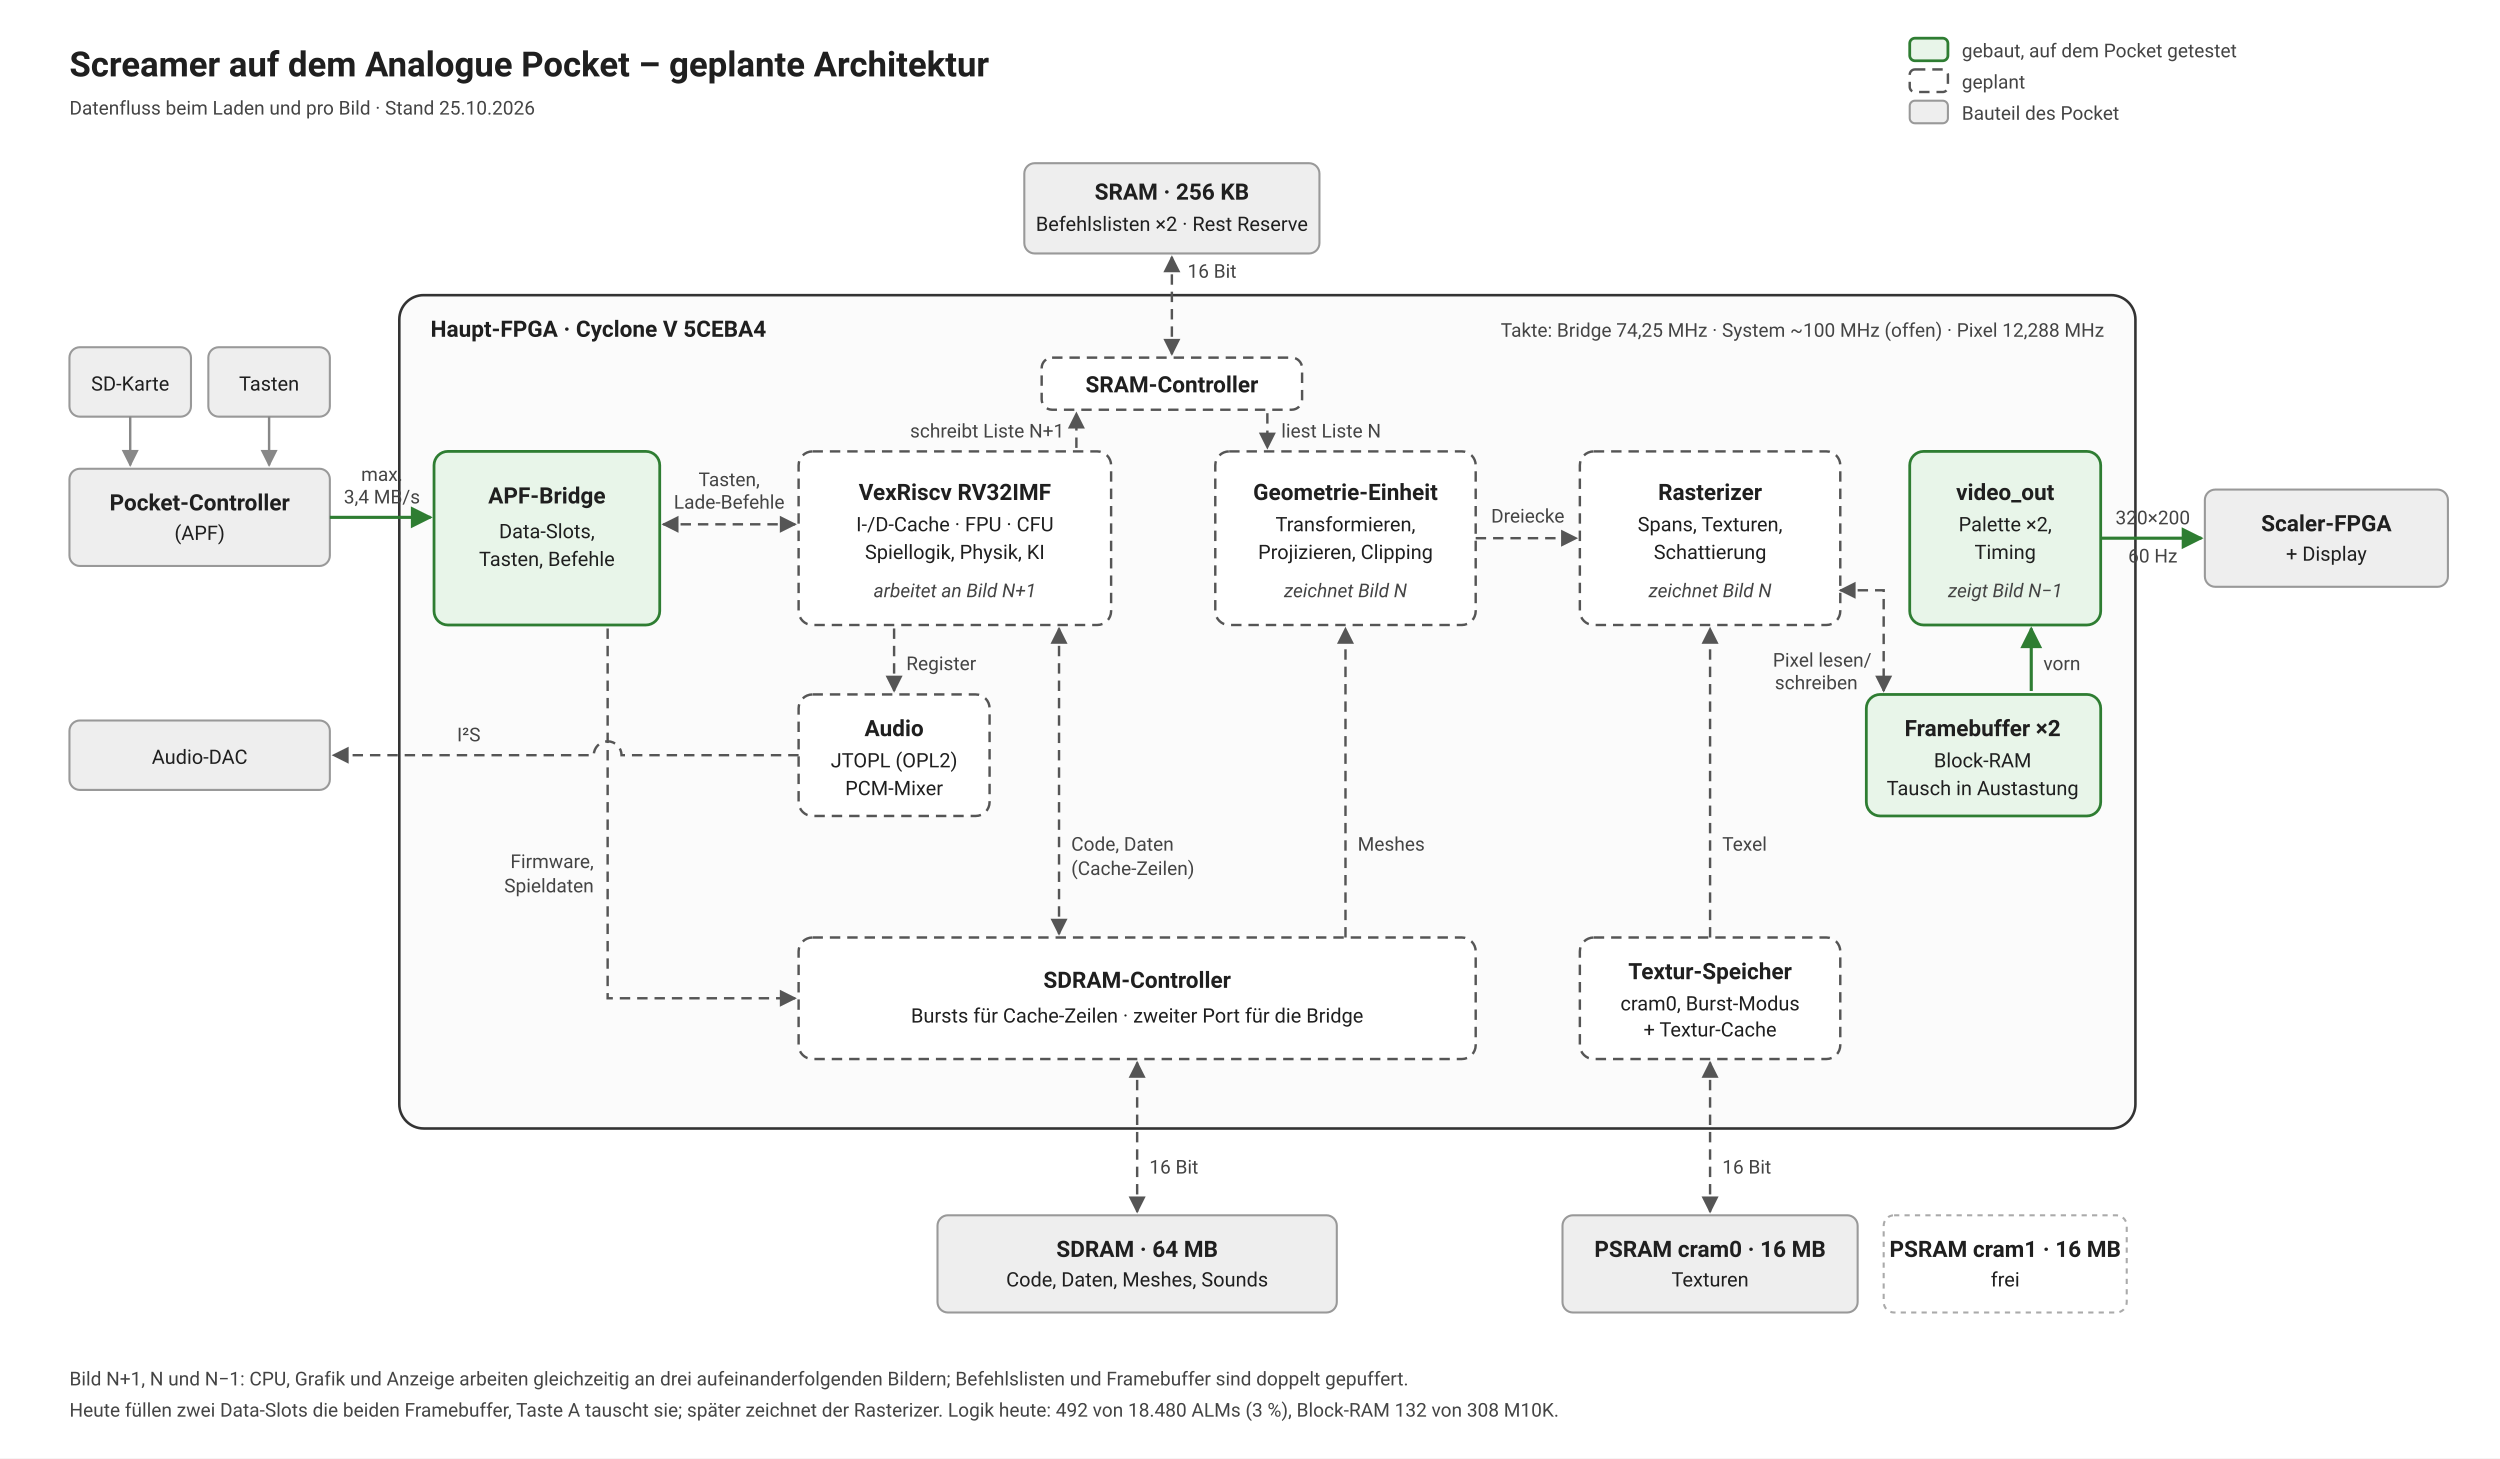
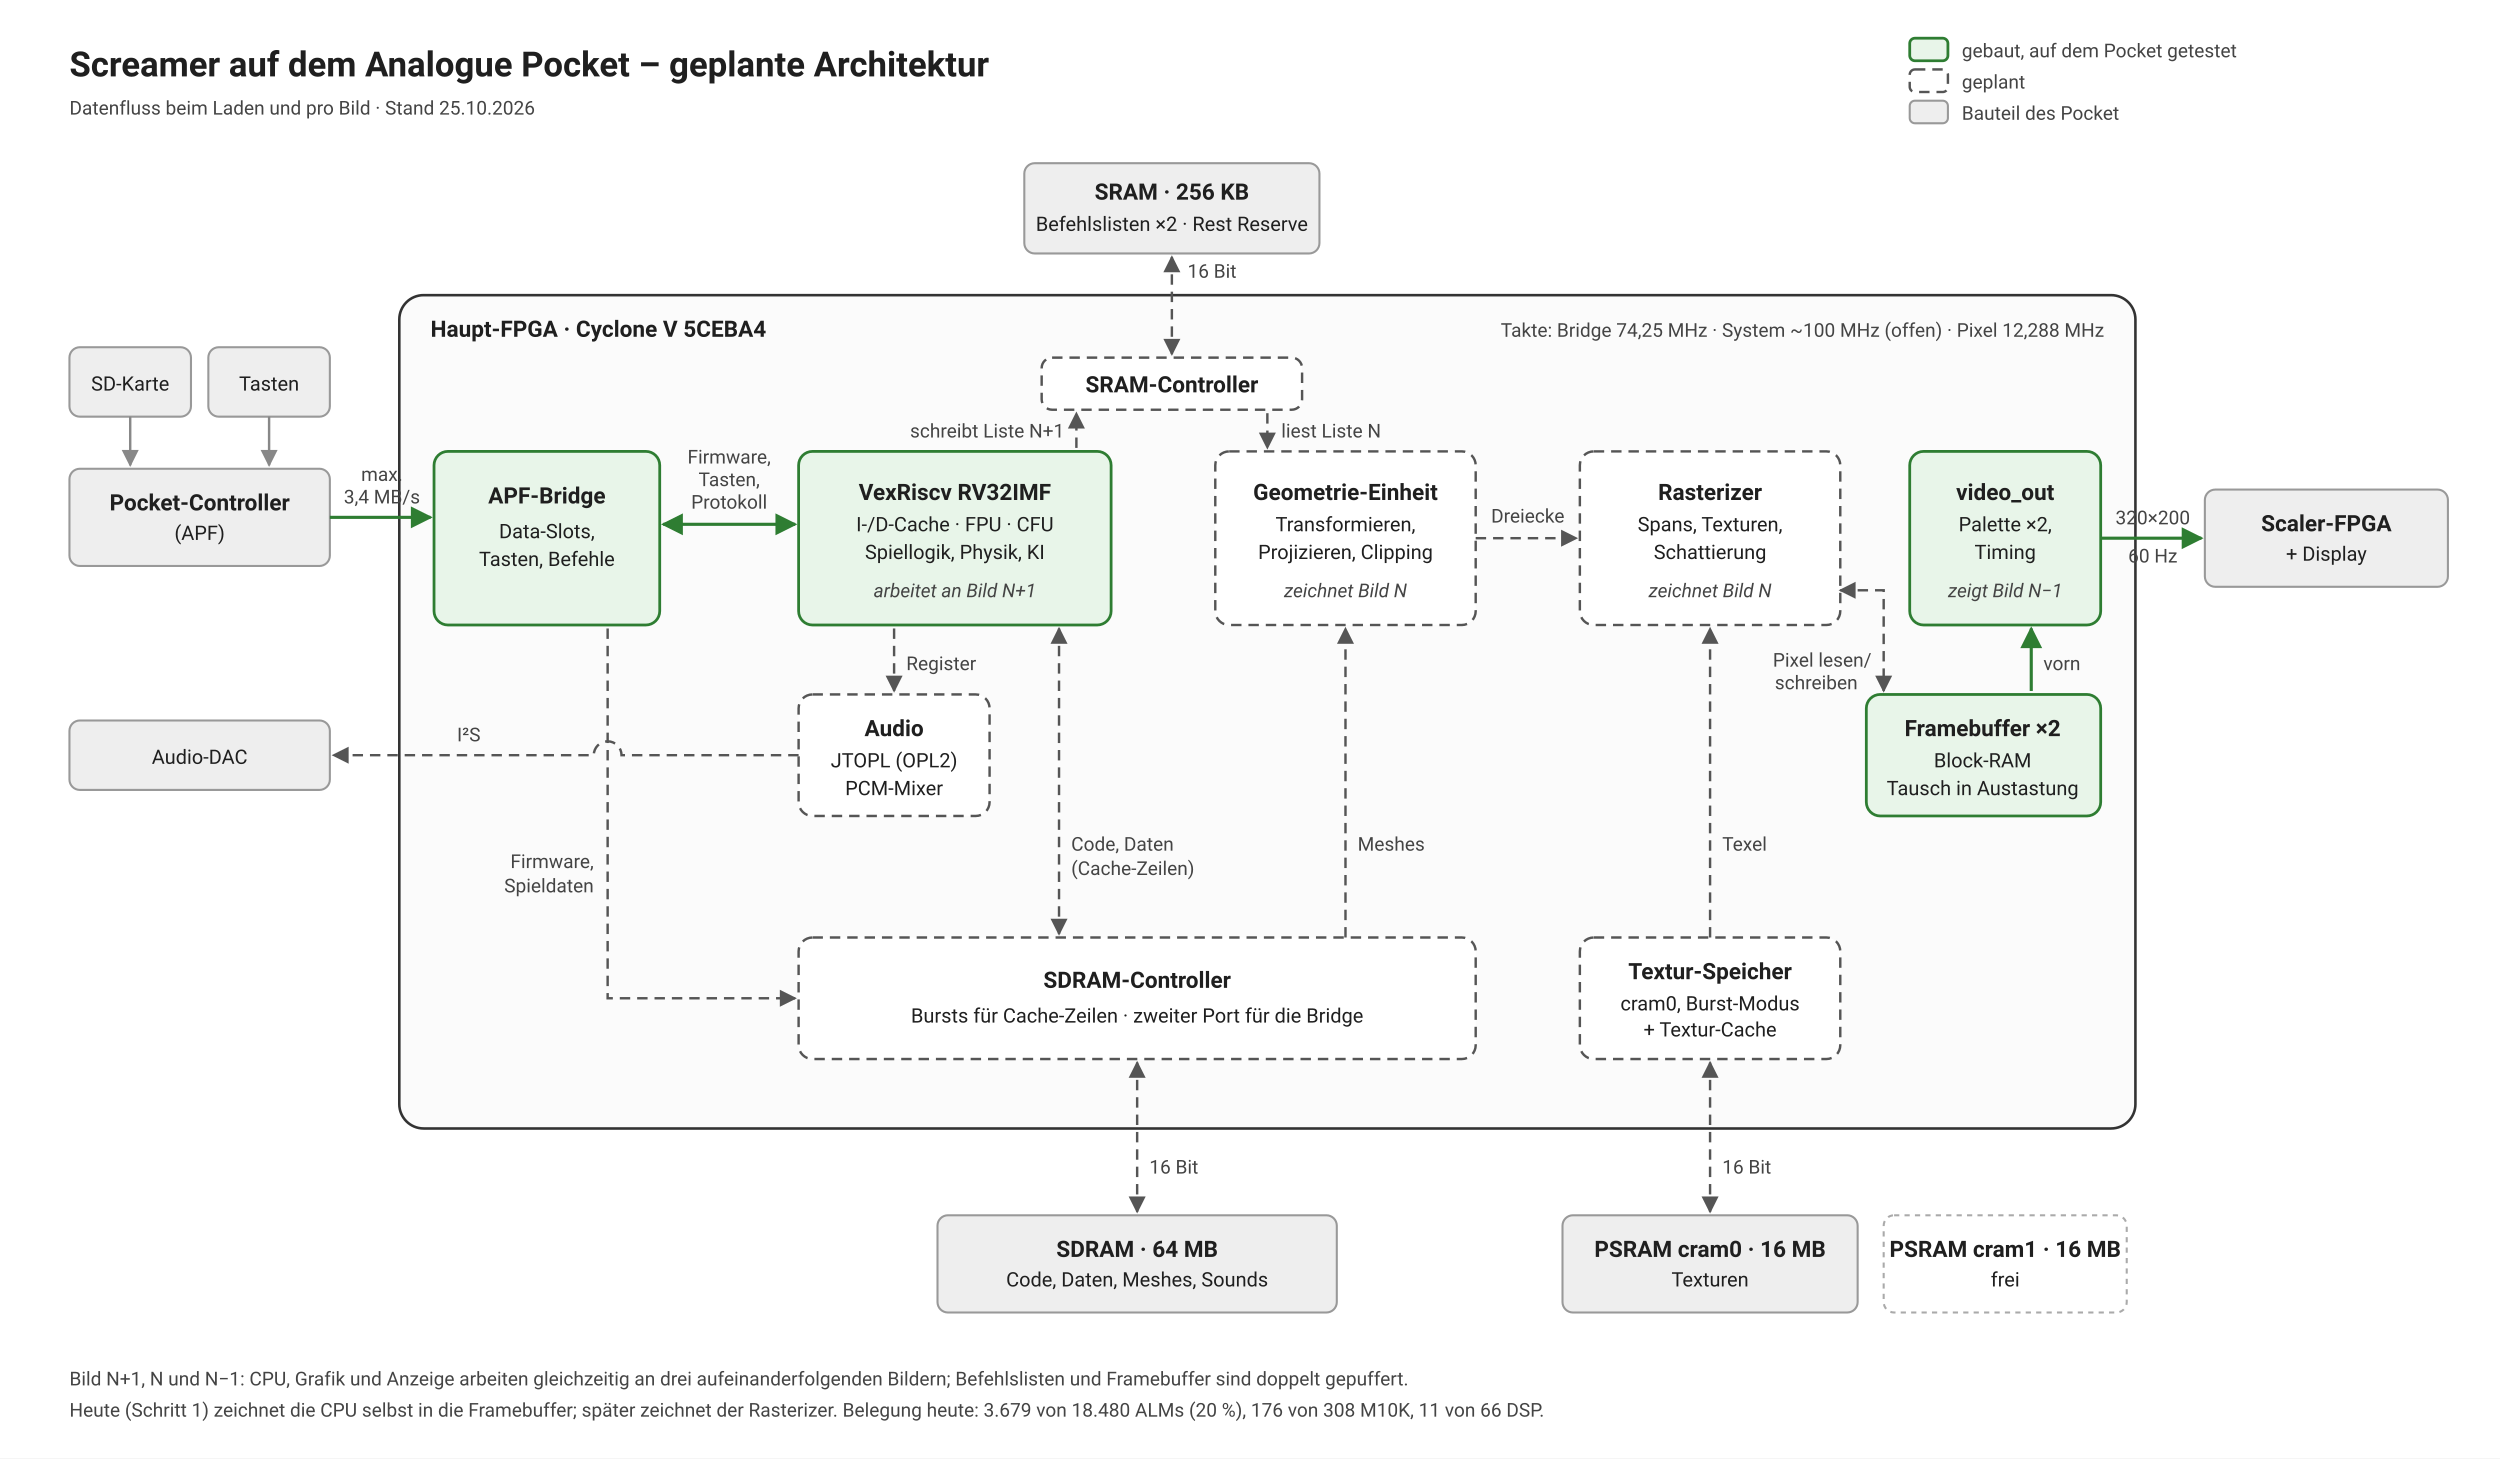
<svg xmlns="http://www.w3.org/2000/svg" viewBox="0 0 1440 840" width="1440" height="840" role="img" aria-label="Geplante Architektur: Der RISC-V-Prozessor arbeitet an Bild N+1 und schreibt dessen sortierte Objektliste ins SRAM, während die Geometrie-Einheit die Liste von Bild N liest und Dreiecke an den Rasterizer gibt. Der Rasterizer liest Texturen aus PSRAM cram0 und schreibt Pixel in den hinteren der beiden Framebuffer im Block-RAM; video_out zeigt den vorderen, Bild N−1, getauscht wird bei VSync. Code, Daten und Meshes liegen im SDRAM, die Dateien kommen von der SD-Karte über die APF-Bridge.">
  <defs>
    <marker id="built" viewBox="0 0 10 10" refX="9" refY="5" markerWidth="7" markerHeight="7" orient="auto-start-reverse">
      <path d="M0,0 L10,5 L0,10 z" fill="#2e7d32" />
    </marker>
    <marker id="plan" viewBox="0 0 10 10" refX="9" refY="5" markerWidth="7" markerHeight="7" orient="auto-start-reverse">
      <path d="M0,0 L10,5 L0,10 z" fill="#555555" />
    </marker>
    <marker id="ext" viewBox="0 0 10 10" refX="9" refY="5" markerWidth="7" markerHeight="7" orient="auto-start-reverse">
      <path d="M0,0 L10,5 L0,10 z" fill="#888888" />
    </marker>
  </defs>
  <style>
    text { font-family: system-ui, -apple-system, "Segoe UI", Roboto, Helvetica, Arial, sans-serif; fill: #1f1f1f; }
    .h { font-size: 20px; font-weight: 700; }
    .t { font-size: 13px; font-weight: 600; }
    .b { font-size: 11.5px; }
    .p { font-size: 11px; font-style: italic; fill: #444444; }
    .l { font-size: 11px; fill: #444444; }
    .c { text-anchor: middle; }
    .r { text-anchor: end; }
    .built { fill: #e8f5e9; stroke: #2e7d32; stroke-width: 1.6; }
    .fresh { fill: #f3faf3; stroke: #2e7d32; stroke-width: 1.6; stroke-dasharray: 6 4; }
    .plan { fill: #ffffff; stroke: #555555; stroke-width: 1.4; stroke-dasharray: 6 4; }
    .ext { fill: #eeeeee; stroke: #999999; stroke-width: 1.2; }
    .free { fill: #ffffff; stroke: #aaaaaa; stroke-width: 1.2; stroke-dasharray: 3 3; }
    .wb { fill: none; stroke: #2e7d32; stroke-width: 1.8; }
    .wp { fill: none; stroke: #555555; stroke-width: 1.4; stroke-dasharray: 6 4; }
    .we { fill: none; stroke: #888888; stroke-width: 1.4; }
  </style>
  <rect width="1440" height="840" fill="#ffffff" />
  <text x="40" y="44" class="h">Screamer auf dem Analogue Pocket – geplante Architektur</text>
  <text x="40" y="66" class="l">Datenfluss beim Laden und pro Bild · Stand 25.10.2026</text>
  <rect x="1100" y="22" width="22" height="13" rx="3" class="built" />
  <text x="1130" y="33" class="l">gebaut, auf dem Pocket getestet</text>
  <rect x="1100" y="40" width="22" height="13" rx="3" class="plan" />
  <text x="1130" y="51" class="l">geplant</text>
  <rect x="1100" y="58" width="22" height="13" rx="3" class="ext" />
  <text x="1130" y="69" class="l">Bauteil des Pocket</text>
  <rect x="590" y="94" width="170" height="52" rx="6" class="ext" />
  <text x="675" y="115" class="t c">SRAM · 256 KB</text>
  <text x="675" y="133" class="b c">Befehlslisten ×2 · Rest Reserve</text>
  <rect x="40" y="200" width="70" height="40" rx="6" class="ext" />
  <text x="75" y="225" class="b c">SD-Karte</text>
  <rect x="120" y="200" width="70" height="40" rx="6" class="ext" />
  <text x="155" y="225" class="b c">Tasten</text>
  <path d="M75,240 V268" class="we" marker-end="url(#ext)" />
  <path d="M155,240 V268" class="we" marker-end="url(#ext)" />
  <rect x="40" y="270" width="150" height="56" rx="6" class="ext" />
  <text x="115" y="294" class="t c">Pocket-Controller</text>
  <text x="115" y="311" class="b c">(APF)</text>
  <rect x="40" y="415" width="150" height="40" rx="6" class="ext" />
  <text x="115" y="440" class="b c">Audio-DAC</text>
  <rect x="1270" y="282" width="140" height="56" rx="6" class="ext" />
  <text x="1340" y="306" class="t c">Scaler-FPGA</text>
  <text x="1340" y="323" class="b c">+ Display</text>
  <rect x="230" y="170" width="1000" height="480" rx="14" fill="#fbfbfb" stroke="#333333" stroke-width="1.5" />
  <text x="248" y="194" class="t">Haupt-FPGA · Cyclone V 5CEBA4</text>
  <text x="1212" y="194" class="l r">Takte: Bridge 74,25 MHz · System ~100 MHz (offen) · Pixel 12,288 MHz</text>
  <rect x="600" y="206" width="150" height="30" rx="6" class="plan" />
  <text x="675" y="226" class="t c">SRAM-Controller</text>
  <rect x="250" y="260" width="130" height="100" rx="8" class="built" />
  <text x="315" y="290" class="t c">APF-Bridge</text>
  <text x="315" y="310" class="b c">Data-Slots,</text>
  <text x="315" y="326" class="b c">Tasten, Befehle</text>
-   <rect x="460" y="260" width="180" height="100" rx="8" class="plan" />
+   <rect x="460" y="260" width="180" height="100" rx="8" class="built" />
  <text x="550" y="288" class="t c">VexRiscv RV32IMF</text>
  <text x="550" y="306" class="b c">I-/D-Cache · FPU · CFU</text>
  <text x="550" y="322" class="b c">Spiellogik, Physik, KI</text>
  <text x="550" y="344" class="p c">arbeitet an Bild N+1</text>
  <rect x="700" y="260" width="150" height="100" rx="8" class="plan" />
  <text x="775" y="288" class="t c">Geometrie-Einheit</text>
  <text x="775" y="306" class="b c">Transformieren,</text>
  <text x="775" y="322" class="b c">Projizieren, Clipping</text>
  <text x="775" y="344" class="p c">zeichnet Bild N</text>
  <rect x="910" y="260" width="150" height="100" rx="8" class="plan" />
  <text x="985" y="288" class="t c">Rasterizer</text>
  <text x="985" y="306" class="b c">Spans, Texturen,</text>
  <text x="985" y="322" class="b c">Schattierung</text>
  <text x="985" y="344" class="p c">zeichnet Bild N</text>
  <rect x="1100" y="260" width="110" height="100" rx="8" class="built" />
  <text x="1155" y="288" class="t c">video_out</text>
  <text x="1155" y="306" class="b c">Palette ×2,</text>
  <text x="1155" y="322" class="b c">Timing</text>
  <text x="1155" y="344" class="p c">zeigt Bild N−1</text>
  <rect x="460" y="400" width="110" height="70" rx="8" class="plan" />
  <text x="515" y="424" class="t c">Audio</text>
  <text x="515" y="442" class="b c">JTOPL (OPL2)</text>
  <text x="515" y="458" class="b c">PCM-Mixer</text>
  <rect x="1075" y="400" width="135" height="70" rx="8" class="built" />
  <text x="1142" y="424" class="t c">Framebuffer ×2</text>
  <text x="1142" y="442" class="b c">Block-RAM</text>
  <text x="1142" y="458" class="b c">Tausch in Austastung</text>
  <rect x="460" y="540" width="390" height="70" rx="8" class="plan" />
  <text x="655" y="569" class="t c">SDRAM-Controller</text>
  <text x="655" y="589" class="b c">Bursts für Cache-Zeilen · zweiter Port für die Bridge</text>
  <rect x="910" y="540" width="150" height="70" rx="8" class="plan" />
  <text x="985" y="564" class="t c">Textur-Speicher</text>
  <text x="985" y="582" class="b c">cram0, Burst-Modus</text>
  <text x="985" y="597" class="b c">+ Textur-Cache</text>
  <rect x="540" y="700" width="230" height="56" rx="6" class="ext" />
  <text x="655" y="724" class="t c">SDRAM · 64 MB</text>
  <text x="655" y="741" class="b c">Code, Daten, Meshes, Sounds</text>
  <rect x="900" y="700" width="170" height="56" rx="6" class="ext" />
  <text x="985" y="724" class="t c">PSRAM cram0 · 16 MB</text>
  <text x="985" y="741" class="b c">Texturen</text>
  <rect x="1085" y="700" width="140" height="56" rx="6" class="free" />
  <text x="1155" y="724" class="t c" fill="#666666">PSRAM cram1 · 16 MB</text>
  <text x="1155" y="741" class="b c">frei</text>
  <path d="M190,298 H248" class="wb" marker-end="url(#built)" />
  <text x="220" y="277" class="l c">max.</text>
  <text x="220" y="290" class="l c">3,4 MB/s</text>
  <path d="M1170,398 V362" class="wb" marker-end="url(#built)" />
  <text x="1177" y="386" class="l">vorn</text>
  <path d="M1210,310 H1268" class="wb" marker-end="url(#built)" />
+   <path d="M382,302 H458" class="wb" marker-start="url(#built)" marker-end="url(#built)" />
+   <text x="420" y="267" class="l c">Firmware,</text>
+   <text x="420" y="280" class="l c">Tasten,</text>
+   <text x="420" y="293" class="l c">Protokoll</text>
  <text x="1240" y="302" class="l c">320×200</text>
  <text x="1240" y="324" class="l c">60 Hz</text>
  <path d="M675,148 V204" class="wp" marker-start="url(#plan)" marker-end="url(#plan)" />
  <text x="684" y="160" class="l">16 Bit</text>
  <path d="M620,258 V238" class="wp" marker-end="url(#plan)" />
  <text x="613" y="252" class="l r">schreibt Liste N+1</text>
  <path d="M730,238 V258" class="wp" marker-end="url(#plan)" />
  <text x="738" y="252" class="l">liest Liste N</text>
-   <path d="M382,302 H458" class="wp" marker-start="url(#plan)" marker-end="url(#plan)" />
-   <text x="420" y="280" class="l c">Tasten,</text>
-   <text x="420" y="293" class="l c">Lade-Befehle</text>
  <path d="M850,310 H908" class="wp" marker-end="url(#plan)" />
  <text x="880" y="301" class="l c">Dreiecke</text>
  <path d="M1060,340 H1085 V398" class="wp" marker-start="url(#plan)" marker-end="url(#plan)" />
  <text x="1078" y="384" class="l r">Pixel lesen/</text>
  <text x="1070" y="397" class="l r">schreiben</text>
  <path d="M515,362 V398" class="wp" marker-end="url(#plan)" />
  <text x="522" y="386" class="l">Register</text>
  <path d="M350,362 V575 H458" class="wp" marker-end="url(#plan)" />
  <text x="342" y="500" class="l r">Firmware,</text>
  <text x="342" y="514" class="l r">Spieldaten</text>
  <path d="M460,435 H358 A8,8 0 0 0 342,435 H192" class="wp" marker-end="url(#plan)" />
  <text x="270" y="427" class="l c">I²S</text>
  <path d="M610,362 V538" class="wp" marker-start="url(#plan)" marker-end="url(#plan)" />
  <text x="617" y="490" class="l">Code, Daten</text>
  <text x="617" y="504" class="l">(Cache-Zeilen)</text>
  <path d="M775,540 V362" class="wp" marker-end="url(#plan)" />
  <text x="782" y="490" class="l">Meshes</text>
  <path d="M985,540 V362" class="wp" marker-end="url(#plan)" />
  <text x="992" y="490" class="l">Texel</text>
  <path d="M655,612 V698" class="wp" marker-start="url(#plan)" marker-end="url(#plan)" />
  <text x="662" y="676" class="l">16 Bit</text>
  <path d="M985,612 V698" class="wp" marker-start="url(#plan)" marker-end="url(#plan)" />
  <text x="992" y="676" class="l">16 Bit</text>
  <text x="40" y="798" class="l">Bild N+1, N und N−1: CPU, Grafik und Anzeige arbeiten gleichzeitig an drei aufeinanderfolgenden Bildern; Befehlslisten und Framebuffer sind doppelt gepuffert.</text>
-   <text x="40" y="816" class="l">Heute füllen zwei Data-Slots die beiden Framebuffer, Taste A tauscht sie; später zeichnet der Rasterizer. Logik heute: 492 von 18.480 ALMs (3 %), Block-RAM 132 von 308 M10K.</text>
+   <text x="40" y="816" class="l">Heute (Schritt 1) zeichnet die CPU selbst in die Framebuffer; später zeichnet der Rasterizer. Belegung heute: 3.679 von 18.480 ALMs (20 %), 176 von 308 M10K, 11 von 66 DSP.</text>
</svg>
